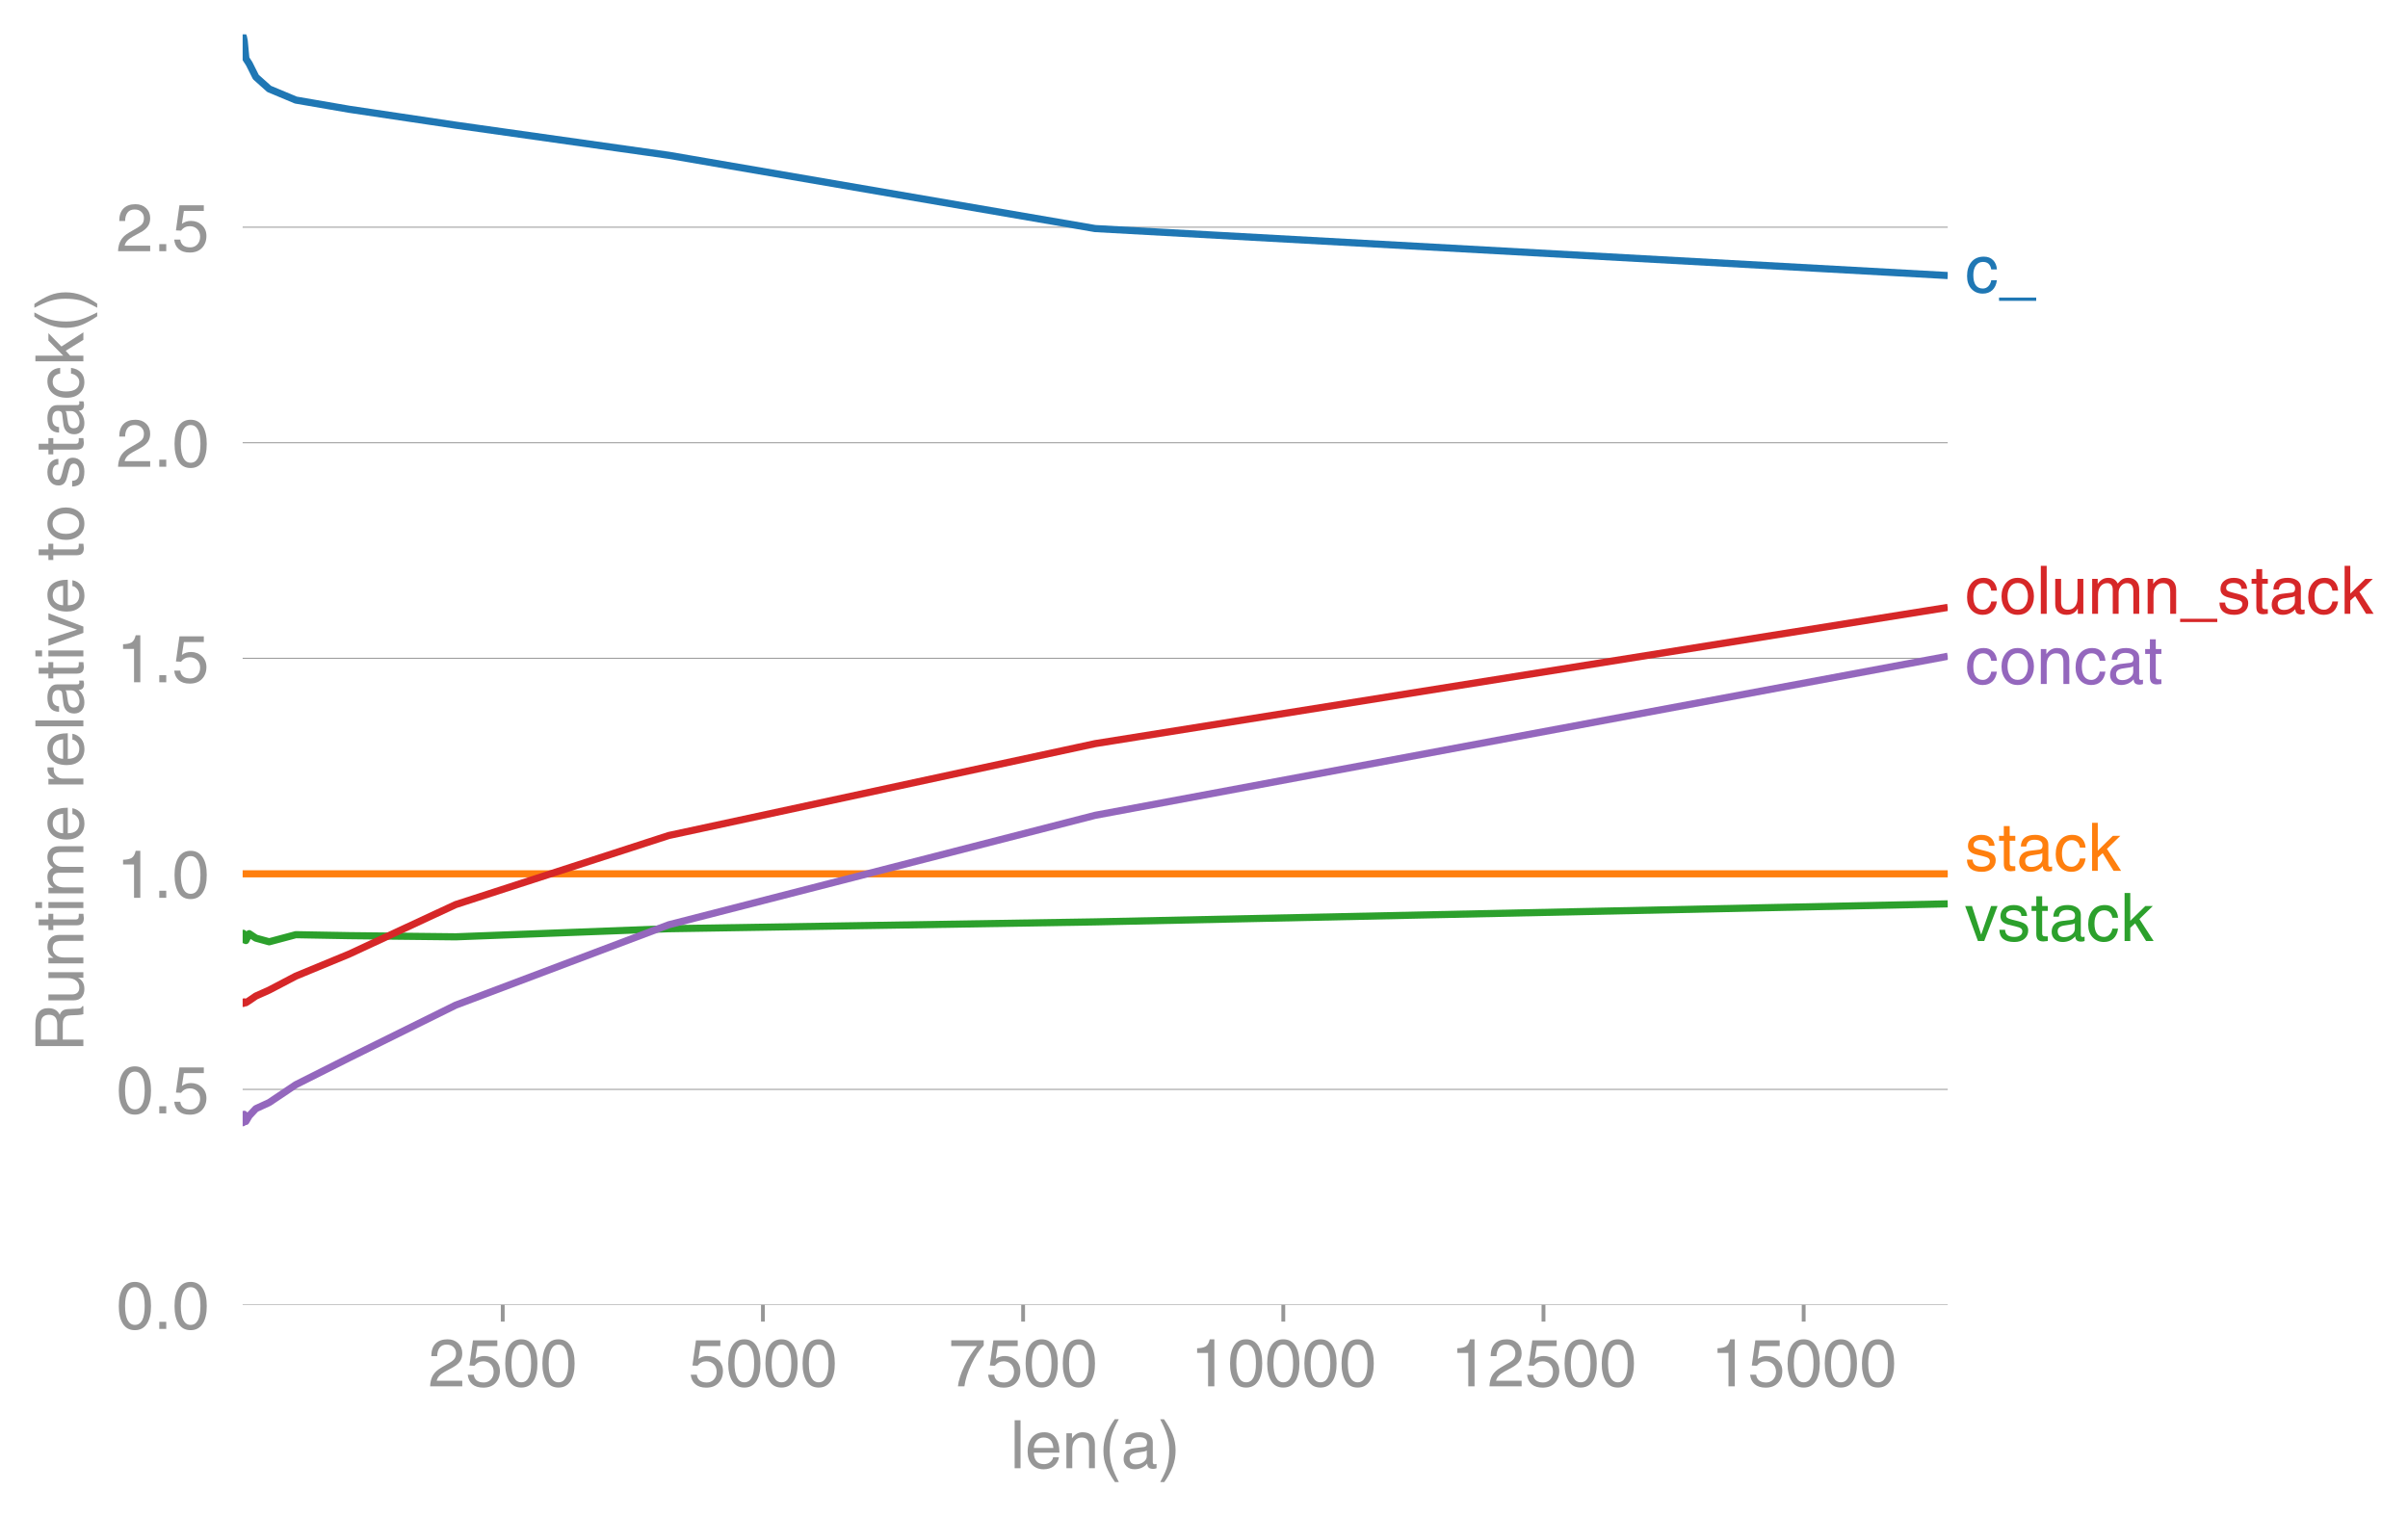
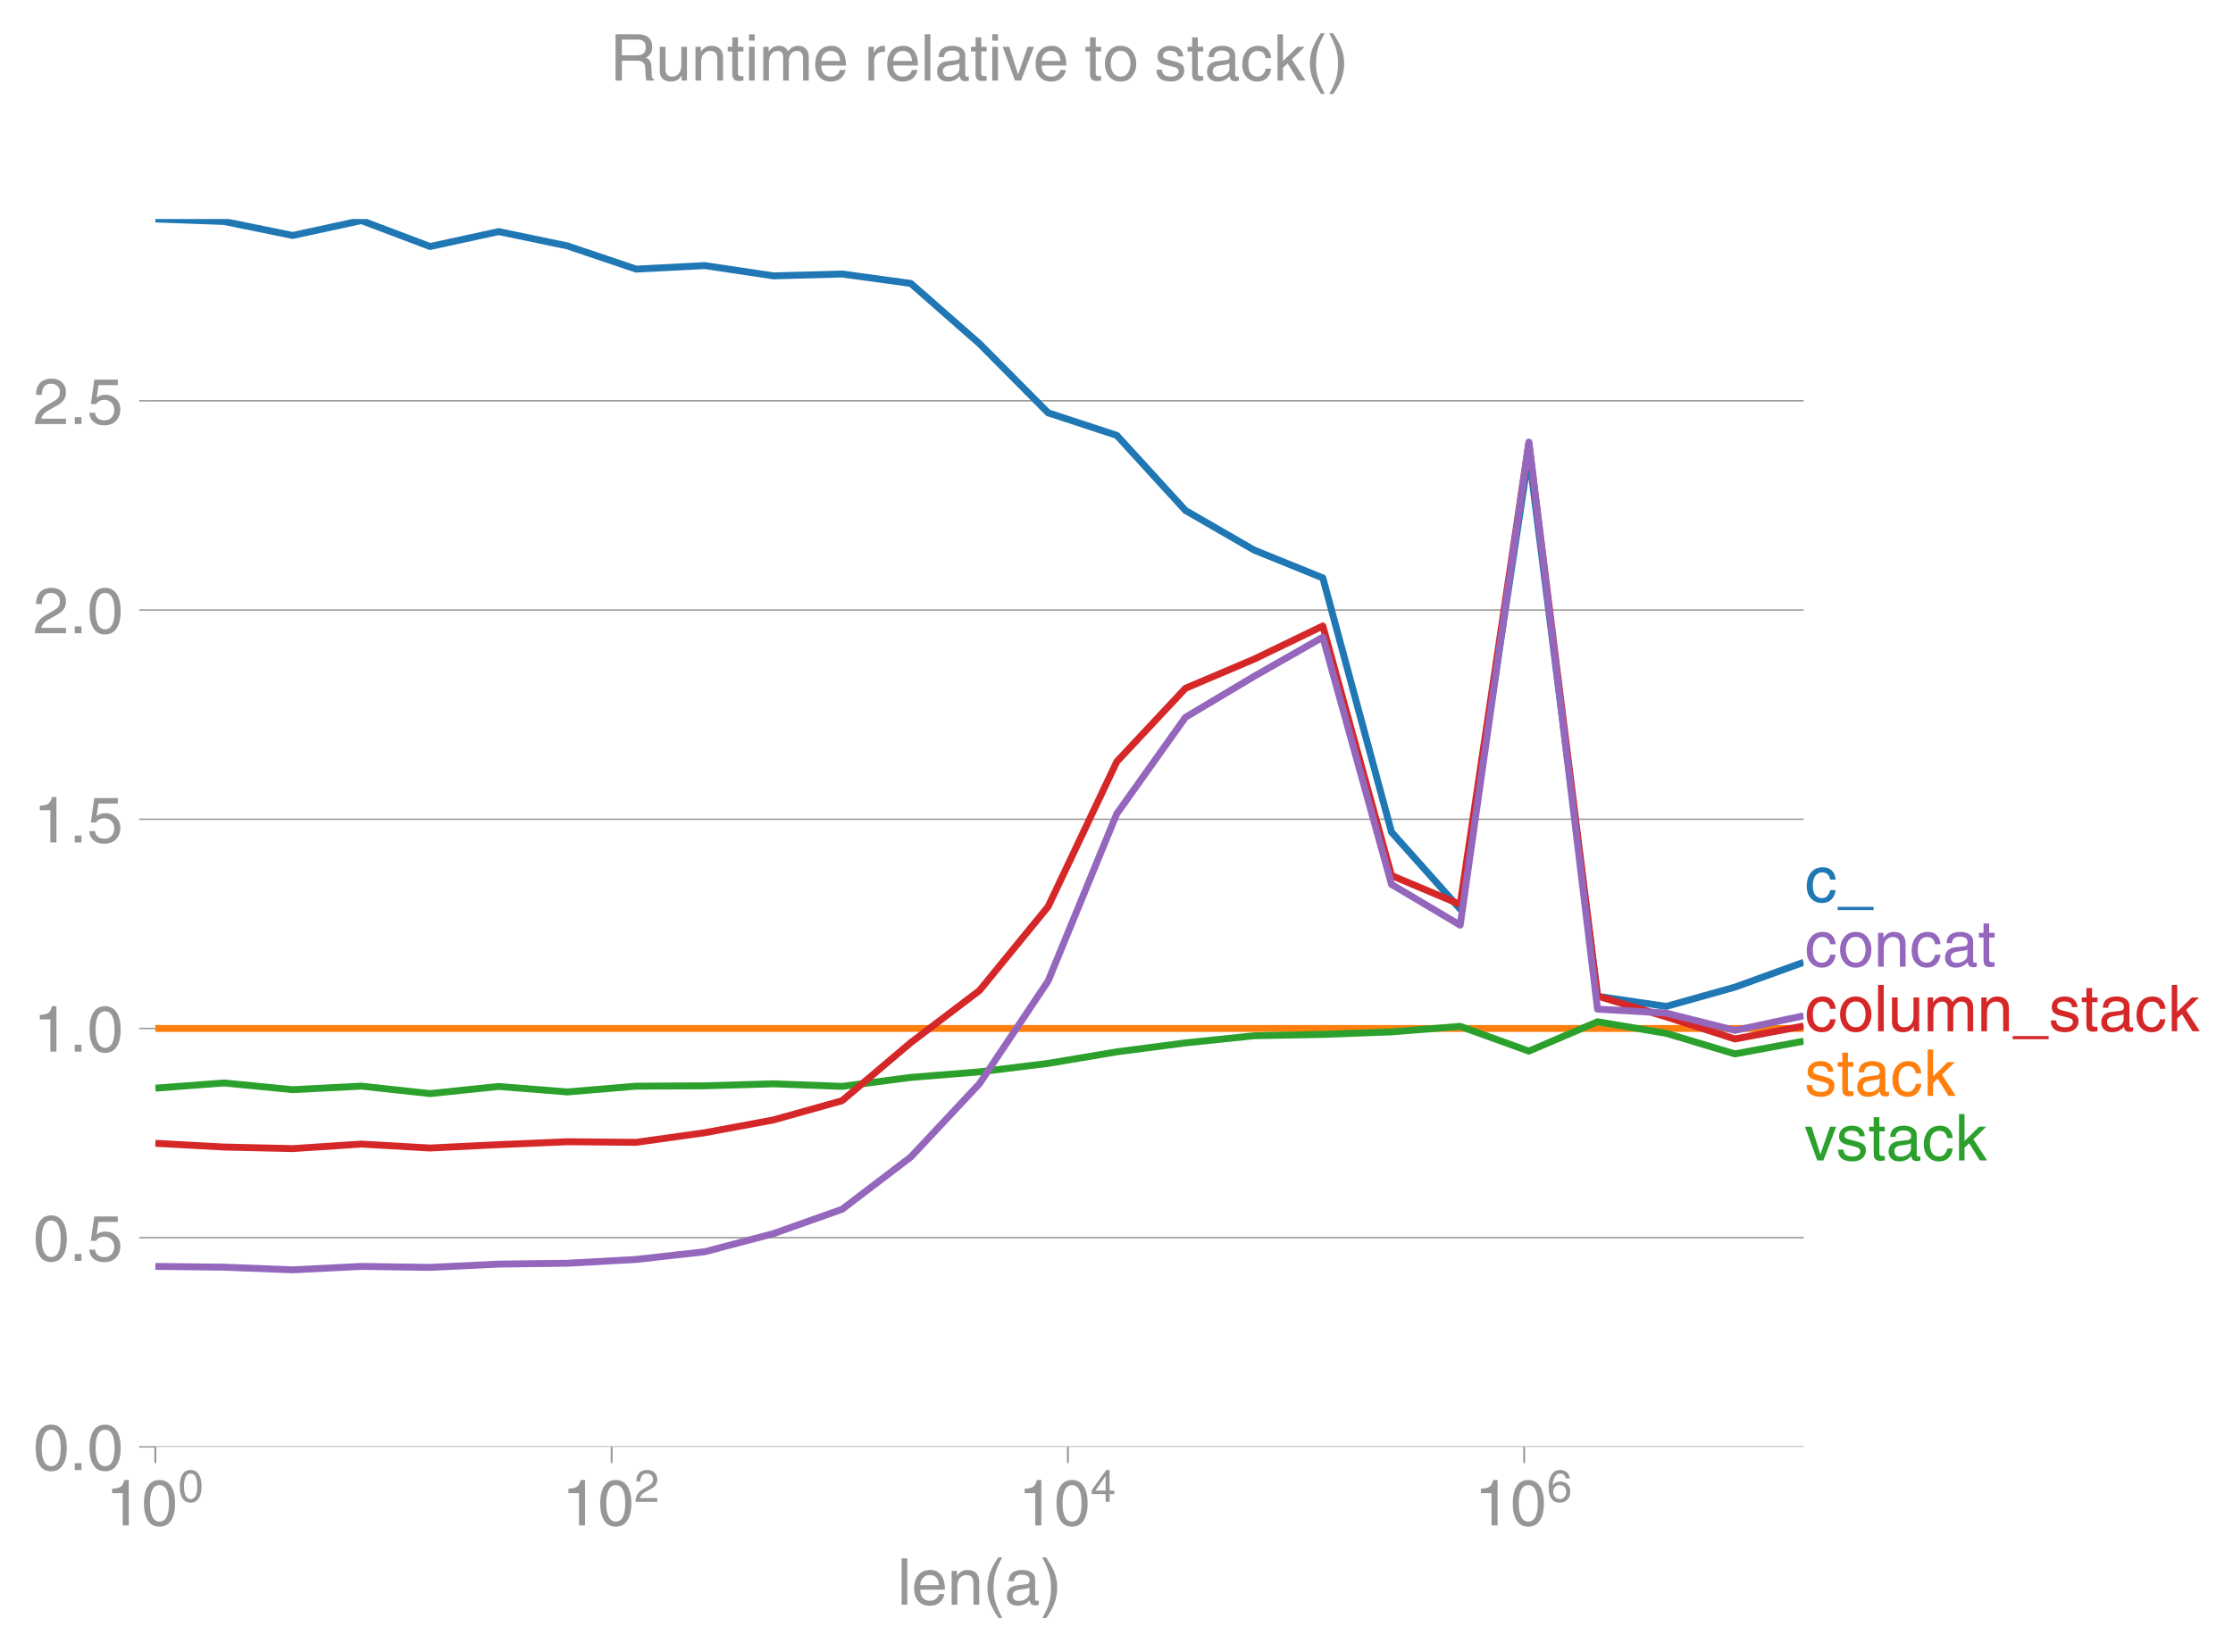
- <svg xmlns="http://www.w3.org/2000/svg" xmlns:xlink="http://www.w3.org/1999/xlink" height="423.493" viewBox="0 0 504.343 317.62" width="672.457">
+ <svg xmlns="http://www.w3.org/2000/svg" xmlns:xlink="http://www.w3.org/1999/xlink" height="477.175" viewBox="0 0 483.825 357.881" width="645.101">
  <defs>
    <style>*{stroke-linecap:butt;stroke-linejoin:round}</style>
  </defs>
  <g id="figure_1">
-     <path d="M0 317.62h504.343V0H0z" fill="none" id="patch_1" />
+     <path d="M0 357.881h483.825V0H0z" fill="none" id="patch_1" />
    <g id="axes_1">
-       <path d="M50.82 273.312h357.12V7.2H50.82z" fill="none" id="patch_2" />
+       <path d="M33.66 313.574h357.12V47.462H33.66z" fill="none" id="patch_2" />
      <g id="matplotlib.axis_1">
        <g id="xtick_1">
          <g id="line2d_1">
            <defs>
-               <path d="M0 0v3.5" id="m36992fc990" stroke="#969696" stroke-width=".8" />
-             </defs>
-             <use x="105.294" xlink:href="#m36992fc990" y="273.312" fill="#969696" stroke="#969696" stroke-width=".8" />
-           </g>
-           <g id="text_1">
+               <path d="M0 0v3.5" id="m21ad24cc50" stroke="#969696" stroke-width=".4" />
+             </defs>
+             <use x="33.66" xlink:href="#m21ad24cc50" y="313.574" fill="#969696" stroke="#969696" stroke-width=".4" />
+           </g>
+           <g transform="matrix(.14 0 0 -.14 22.88 330.623)" fill="#969696" id="text_1">
+             <defs>
+               <path d="M35.89 0h-9.374v49.906H10.109v6.985q8.594.28 12.782 2.75Q27.094 62.109 29 70.313h6.89z" id="HelveticaWorld-Regular-49" />
+               <path d="M42.484 34.188q0 14.109-3.734 21.156-3.734 7.062-10.969 7.062-7.078 0-10.89-7.062-3.797-7.047-3.797-21.157 0-13.671 3.75-20.937Q20.609 6 27.78 6q7.235 0 10.969 7 3.734 7.016 3.734 21.188zm9.422 0q0-17.297-6.25-26.704-6.25-9.39-17.875-9.39-12.062 0-18.062 9.734-6 9.75-6 26.36 0 17.03 6.14 26.578 6.157 9.547 17.922 9.547 11.625 0 17.875-9.5t6.25-26.626z" id="HelveticaWorld-Regular-48" />
+             </defs>
+             <use transform="translate(0 .173)" xlink:href="#HelveticaWorld-Regular-49" />
+             <use transform="translate(55.615 .173)" xlink:href="#HelveticaWorld-Regular-48" />
+             <use transform="matrix(.7 0 0 .7 112.146 36.781)" xlink:href="#HelveticaWorld-Regular-48" />
+           </g>
+         </g>
+         <g id="xtick_2">
+           <use x="132.521" xlink:href="#m21ad24cc50" y="313.574" fill="#969696" stroke="#969696" stroke-width=".4" id="line2d_2" />
+           <g transform="matrix(.14 0 0 -.14 121.74 330.623)" fill="#969696" id="text_2">
            <defs>
              <path d="M4.39 45.125q0 12.39 6.391 18.781 6.406 6.407 17.938 6.407 9.656 0 15.812-5.86 6.157-5.86 6.157-15.14 0-7.22-3.547-12.188-3.532-4.953-10.422-8.703l-12.11-6.64Q13.922 15.921 12.5 8.296h38.188V0H2.593q.39 9.906 4.297 16.5 3.906 6.594 12.203 11.375l12.593 7.328q5.032 2.89 7.329 5.984 2.297 3.094 2.297 8.516 0 5.375-3.766 9.031-3.75 3.672-10.156 3.672-7.078 0-10.594-4.672-3.516-4.656-3.61-12.609z" id="HelveticaWorld-Regular-50" />
-               <path d="M14.703 40.922q5.813 4.39 13.625 4.39 9.469 0 16.281-6.296 6.813-6.297 6.813-16.22 0-10.78-6.578-17.796-6.563-7-18.422-7-10.313 0-16.266 5.047Q4.203 8.109 3.22 17.39h9.094q.671-5.672 4.437-8.672 3.766-3 10.453-3 6.485 0 10.64 4.484Q42 14.703 42 21.688q0 7.125-4.36 11.421-4.343 4.297-11.218 4.297-7.813 0-13.047-6.687l-7.563.39 5.266 37.594h36.438v-8.5H17.672z" id="HelveticaWorld-Regular-53" />
-               <path d="M42.484 34.188q0 14.109-3.734 21.156-3.734 7.062-10.969 7.062-7.078 0-10.89-7.062-3.797-7.047-3.797-21.157 0-13.671 3.75-20.937Q20.609 6 27.78 6q7.235 0 10.969 7 3.734 7.016 3.734 21.188zm9.422 0q0-17.297-6.25-26.704-6.25-9.39-17.875-9.39-12.062 0-18.062 9.734-6 9.75-6 26.36 0 17.03 6.14 26.578 6.157 9.547 17.922 9.547 11.625 0 17.875-9.5t6.25-26.626z" id="HelveticaWorld-Regular-48" />
-             </defs>
-             <g transform="matrix(.14 0 0 -.14 89.723 290.361)" fill="#969696">
-               <use xlink:href="#HelveticaWorld-Regular-50" />
-               <use x="55.615" xlink:href="#HelveticaWorld-Regular-53" />
-               <use x="111.23" xlink:href="#HelveticaWorld-Regular-48" />
-               <use x="166.846" xlink:href="#HelveticaWorld-Regular-48" />
-             </g>
-           </g>
-         </g>
-         <g id="xtick_2">
-           <use x="159.789" xlink:href="#m36992fc990" y="273.312" fill="#969696" stroke="#969696" stroke-width=".8" id="line2d_2" />
-           <g transform="matrix(.14 0 0 -.14 144.219 290.361)" fill="#969696" id="text_2">
-             <use xlink:href="#HelveticaWorld-Regular-53" />
-             <use x="55.615" xlink:href="#HelveticaWorld-Regular-48" />
-             <use x="111.23" xlink:href="#HelveticaWorld-Regular-48" />
-             <use x="166.846" xlink:href="#HelveticaWorld-Regular-48" />
+             </defs>
+             <use transform="translate(0 .173)" xlink:href="#HelveticaWorld-Regular-49" />
+             <use transform="translate(55.615 .173)" xlink:href="#HelveticaWorld-Regular-48" />
+             <use transform="matrix(.7 0 0 .7 112.146 36.781)" xlink:href="#HelveticaWorld-Regular-50" />
          </g>
        </g>
        <g id="xtick_3">
-           <use x="214.285" xlink:href="#m36992fc990" y="273.312" fill="#969696" stroke="#969696" stroke-width=".8" id="line2d_3" />
-           <g id="text_3">
-             <defs>
-               <path d="M3.719 68.797h48.578v-7.719Q42.28 50.875 33.984 33.484 25.687 16.11 23.391 0h-9.672q1.469 13.281 9.719 30.531 8.25 17.266 18.953 29.672H3.719z" id="HelveticaWorld-Regular-55" />
-             </defs>
-             <g transform="matrix(.14 0 0 -.14 198.714 290.361)" fill="#969696">
-               <use xlink:href="#HelveticaWorld-Regular-55" />
-               <use x="55.615" xlink:href="#HelveticaWorld-Regular-53" />
-               <use x="111.23" xlink:href="#HelveticaWorld-Regular-48" />
-               <use x="166.846" xlink:href="#HelveticaWorld-Regular-48" />
-             </g>
+           <use x="231.381" xlink:href="#m21ad24cc50" y="313.574" fill="#969696" stroke="#969696" stroke-width=".4" id="line2d_3" />
+           <g transform="matrix(.14 0 0 -.14 220.601 330.623)" fill="#969696" id="text_3">
+             <defs>
+               <path d="M10.594 24.703h22.61v31.89h-.188zM42 17.093V0h-8.797v17.094H2.484v8.593L34.72 70.314H42v-45.61h10.297v-7.61z" id="HelveticaWorld-Regular-52" />
+             </defs>
+             <use transform="translate(0 .173)" xlink:href="#HelveticaWorld-Regular-49" />
+             <use transform="translate(55.615 .173)" xlink:href="#HelveticaWorld-Regular-48" />
+             <use transform="matrix(.7 0 0 .7 112.146 36.781)" xlink:href="#HelveticaWorld-Regular-52" />
          </g>
        </g>
        <g id="xtick_4">
-           <use x="268.78" xlink:href="#m36992fc990" y="273.312" fill="#969696" stroke="#969696" stroke-width=".8" id="line2d_4" />
-           <g id="text_4">
-             <defs>
-               <path d="M35.89 0h-9.374v49.906H10.109v6.985q8.594.28 12.782 2.75Q27.094 62.109 29 70.313h6.89z" id="HelveticaWorld-Regular-49" />
-             </defs>
-             <g transform="matrix(.14 0 0 -.14 249.317 290.361)" fill="#969696">
-               <use xlink:href="#HelveticaWorld-Regular-49" />
-               <use x="55.615" xlink:href="#HelveticaWorld-Regular-48" />
-               <use x="111.23" xlink:href="#HelveticaWorld-Regular-48" />
-               <use x="166.846" xlink:href="#HelveticaWorld-Regular-48" />
-               <use x="222.461" xlink:href="#HelveticaWorld-Regular-48" />
-             </g>
-           </g>
-         </g>
-         <g id="xtick_5">
-           <use x="323.276" xlink:href="#m36992fc990" y="273.312" fill="#969696" stroke="#969696" stroke-width=".8" id="line2d_5" />
-           <g transform="matrix(.14 0 0 -.14 303.812 290.361)" fill="#969696" id="text_5">
-             <use xlink:href="#HelveticaWorld-Regular-49" />
-             <use x="55.615" xlink:href="#HelveticaWorld-Regular-50" />
-             <use x="111.23" xlink:href="#HelveticaWorld-Regular-53" />
-             <use x="166.846" xlink:href="#HelveticaWorld-Regular-48" />
-             <use x="222.461" xlink:href="#HelveticaWorld-Regular-48" />
-           </g>
-         </g>
-         <g id="xtick_6">
-           <use x="377.771" xlink:href="#m36992fc990" y="273.312" fill="#969696" stroke="#969696" stroke-width=".8" id="line2d_6" />
-           <g transform="matrix(.14 0 0 -.14 358.308 290.361)" fill="#969696" id="text_6">
-             <use xlink:href="#HelveticaWorld-Regular-49" />
-             <use x="55.615" xlink:href="#HelveticaWorld-Regular-53" />
-             <use x="111.23" xlink:href="#HelveticaWorld-Regular-48" />
-             <use x="166.846" xlink:href="#HelveticaWorld-Regular-48" />
-             <use x="222.461" xlink:href="#HelveticaWorld-Regular-48" />
-           </g>
-         </g>
-         <g id="text_7">
+           <use x="330.242" xlink:href="#m21ad24cc50" y="313.574" fill="#969696" stroke="#969696" stroke-width=".4" id="line2d_4" />
+           <g transform="matrix(.14 0 0 -.14 319.462 330.623)" fill="#969696" id="text_4">
+             <defs>
+               <path d="M14.11 21.578q0-6.875 4.093-11.234Q22.313 6 28.906 6q6.297 0 10.032 4.438 3.734 4.453 3.734 11.687 0 6.297-3.688 10.547-3.687 4.25-10.468 4.25-6.594 0-10.5-4.156-3.907-4.157-3.907-11.188zM41.702 51.61q-.984 5.375-3.984 8.078-3 2.72-8.125 2.72-8.11 0-12.36-7.923-4.25-7.906-4.343-18.109l.203-.188q5.61 8.641 16.687 8.641 8.844 0 15.438-5.86 6.593-5.859 6.593-16.452 0-10.5-6.25-17.47-6.25-6.952-16.843-6.952-12.219 0-18.563 8.687-6.344 8.703-6.344 25.938 0 16.593 6.485 27.093 6.5 10.5 19.484 10.5 8.407 0 14.219-5.015 5.813-5 6.297-13.688z" id="HelveticaWorld-Regular-54" />
+             </defs>
+             <use transform="translate(0 .173)" xlink:href="#HelveticaWorld-Regular-49" />
+             <use transform="translate(55.615 .173)" xlink:href="#HelveticaWorld-Regular-48" />
+             <use transform="matrix(.7 0 0 .7 112.146 36.781)" xlink:href="#HelveticaWorld-Regular-54" />
+           </g>
+         </g>
+         <g transform="matrix(.14 0 0 -.14 194.43 347.783)" fill="#969696" id="text_5">
          <defs>
            <path d="M15.375 0H6.594v71.781h8.781z" id="HelveticaWorld-Regular-108" />
            <path d="M42.484 30.328q-.687 8.485-4.5 12.031-3.797 3.547-10.109 3.547-6.39 0-10.328-4.5-3.922-4.484-4.172-11.078zm8.391-13.922q-1.453-8.11-7.953-13.422-5.719-4.5-15.047-4.593-10.984.093-17.438 7.203Q4 12.704 4 24.704q0 13.78 6.64 21.437 6.641 7.672 18.47 7.672 10.593 0 16.546-7.922 5.953-7.907 5.953-22.594H13.375q0-8.203 3.813-12.703Q21 6.109 28.608 6.109q5.375 0 9.235 3.235 3.86 3.25 4.25 7.062z" id="HelveticaWorld-Regular-101" />
            <path d="M49.219 0h-8.844v32.172q0 7.422-2.594 10.578-2.578 3.156-8.578 3.156-5.906 0-9.875-4.5-3.953-4.484-3.953-12.89V0H6.594v52.297h8.297v-7.375h.203q6.203 8.89 15.812 8.89 8.89 0 13.594-4.718 4.719-4.703 4.719-13.5z" id="HelveticaWorld-Regular-110" />
            <path d="M29.781 73.297q-8.875-15.875-11.218-25.844-2.344-9.953-2.344-21.969 0-11.859 3.187-22.125Q22.61-6.89 29.891-20.703h-5.86Q15.72-8.593 11.25 2.187 6.781 12.985 6.781 26.125q0 12.36 4.047 23.563 4.063 11.203 12.86 23.609z" id="HelveticaWorld-Regular-40" />
            <path d="M38.375 26.703q-.969-1.015-3.828-1.656-2.86-.625-10.672-1.656-5.766-.688-8.469-2.844-2.703-2.14-2.703-5.656 0-4.297 2.281-6.688 2.297-2.39 7.329-2.39 6.296 0 11.171 3.578 4.891 3.593 4.891 8.718zM6.203 36.375q.297 8.844 5.734 13.14 5.454 4.297 15.844 4.297 8.297 0 13.907-3.765 5.624-3.75 5.624-10.844V9.078Q47.313 6 50.094 6q1.125 0 2.89.39V0Q50.594-.984 48-.984q-4.5 0-6.703 1.921-2.188 1.938-2.281 6.047-7.516-8.5-18.891-8.5-7.422 0-11.922 4.204Q3.72 6.89 3.72 13.624q0 6.89 3.906 11.125Q11.531 29 19 29.89l15.516 1.891q4.203.64 4.203 6.203 0 4.11-3.047 6.297-3.047 2.203-9.25 2.203-5.516 0-8.485-2.437-2.953-2.438-3.53-7.672z" id="HelveticaWorld-Regular-97" />
            <path d="M3.516-20.703q8.796 15.922 11.14 25.86Q17 15.093 17 27.093q0 11.922-3.156 22.172T3.422 73.296h5.765q8.391-12.109 12.86-22.905 4.469-10.797 4.469-23.875 0-12.407-4.063-23.61-4.047-11.203-12.828-23.61z" id="HelveticaWorld-Regular-41" />
          </defs>
-           <g transform="matrix(.14 0 0 -.14 211.59 307.521)" fill="#969696">
-             <use xlink:href="#HelveticaWorld-Regular-108" />
-             <use x="22.021" xlink:href="#HelveticaWorld-Regular-101" />
-             <use x="77.441" xlink:href="#HelveticaWorld-Regular-110" />
-             <use x="132.617" xlink:href="#HelveticaWorld-Regular-40" />
-             <use x="165.918" xlink:href="#HelveticaWorld-Regular-97" />
-             <use x="220.85" xlink:href="#HelveticaWorld-Regular-41" />
-           </g>
+           <use xlink:href="#HelveticaWorld-Regular-108" />
+           <use x="22.021" xlink:href="#HelveticaWorld-Regular-101" />
+           <use x="77.441" xlink:href="#HelveticaWorld-Regular-110" />
+           <use x="132.617" xlink:href="#HelveticaWorld-Regular-40" />
+           <use x="165.918" xlink:href="#HelveticaWorld-Regular-97" />
+           <use x="220.85" xlink:href="#HelveticaWorld-Regular-41" />
        </g>
      </g>
      <g id="matplotlib.axis_2">
        <g id="ytick_1">
-           <path clip-path="url(#p19339d5f4a)" d="M50.82 273.312h357.12" fill="none" stroke="#969696" stroke-linecap="square" stroke-width=".2" id="line2d_7" />
-           <g id="text_8">
+           <path clip-path="url(#p1ffed36bbb)" d="M33.66 313.574h357.12" fill="none" stroke="#969696" stroke-linecap="square" stroke-width=".3" id="line2d_5" />
+           <g id="line2d_6">
+             <defs>
+               <path d="M0 0h-3.5" id="m4d144aa627" stroke="#969696" stroke-width=".3" />
+             </defs>
+             <use x="33.66" xlink:href="#m4d144aa627" y="313.574" fill="#969696" stroke="#969696" stroke-width=".3" />
+           </g>
+           <g transform="matrix(.14 0 0 -.14 7.2 318.598)" fill="#969696" id="text_6">
            <defs>
              <path d="M19.094 0H8.687v10.594h10.407z" id="HelveticaWorld-Regular-46" />
            </defs>
-             <g transform="matrix(.14 0 0 -.14 24.36 278.337)" fill="#969696">
-               <use xlink:href="#HelveticaWorld-Regular-48" />
-               <use x="55.615" xlink:href="#HelveticaWorld-Regular-46" />
-               <use x="83.398" xlink:href="#HelveticaWorld-Regular-48" />
-             </g>
+             <use xlink:href="#HelveticaWorld-Regular-48" />
+             <use x="55.615" xlink:href="#HelveticaWorld-Regular-46" />
+             <use x="83.398" xlink:href="#HelveticaWorld-Regular-48" />
          </g>
        </g>
        <g id="ytick_2">
-           <path clip-path="url(#p19339d5f4a)" d="M50.82 228.167h357.12" fill="none" stroke="#969696" stroke-linecap="square" stroke-width=".2" id="line2d_8" />
-           <g transform="matrix(.14 0 0 -.14 24.36 233.192)" fill="#969696" id="text_9">
+           <path clip-path="url(#p1ffed36bbb)" d="M33.66 268.233h357.12" fill="none" stroke="#969696" stroke-linecap="square" stroke-width=".3" id="line2d_7" />
+           <use x="33.66" xlink:href="#m4d144aa627" y="268.233" fill="#969696" stroke="#969696" stroke-width=".3" id="line2d_8" />
+           <g transform="matrix(.14 0 0 -.14 7.2 273.258)" fill="#969696" id="text_7">
+             <defs>
+               <path d="M14.703 40.922q5.813 4.39 13.625 4.39 9.469 0 16.281-6.296 6.813-6.297 6.813-16.22 0-10.78-6.578-17.796-6.563-7-18.422-7-10.313 0-16.266 5.047Q4.203 8.109 3.22 17.39h9.094q.671-5.672 4.437-8.672 3.766-3 10.453-3 6.485 0 10.64 4.484Q42 14.703 42 21.688q0 7.125-4.36 11.421-4.343 4.297-11.218 4.297-7.813 0-13.047-6.687l-7.563.39 5.266 37.594h36.438v-8.5H17.672z" id="HelveticaWorld-Regular-53" />
+             </defs>
            <use xlink:href="#HelveticaWorld-Regular-48" />
            <use x="55.615" xlink:href="#HelveticaWorld-Regular-46" />
            <use x="83.398" xlink:href="#HelveticaWorld-Regular-53" />
          </g>
        </g>
        <g id="ytick_3">
-           <path clip-path="url(#p19339d5f4a)" d="M50.82 183.022h357.12" fill="none" stroke="#969696" stroke-linecap="square" stroke-width=".2" id="line2d_9" />
-           <g transform="matrix(.14 0 0 -.14 24.36 188.047)" fill="#969696" id="text_10">
+           <path clip-path="url(#p1ffed36bbb)" d="M33.66 222.892h357.12" fill="none" stroke="#969696" stroke-linecap="square" stroke-width=".3" id="line2d_9" />
+           <use x="33.66" xlink:href="#m4d144aa627" y="222.892" fill="#969696" stroke="#969696" stroke-width=".3" id="line2d_10" />
+           <g transform="matrix(.14 0 0 -.14 7.2 227.917)" fill="#969696" id="text_8">
            <use xlink:href="#HelveticaWorld-Regular-49" />
            <use x="55.615" xlink:href="#HelveticaWorld-Regular-46" />
            <use x="83.398" xlink:href="#HelveticaWorld-Regular-48" />
          </g>
        </g>
        <g id="ytick_4">
-           <path clip-path="url(#p19339d5f4a)" d="M50.82 137.878h357.12" fill="none" stroke="#969696" stroke-linecap="square" stroke-width=".2" id="line2d_10" />
-           <g transform="matrix(.14 0 0 -.14 24.36 142.902)" fill="#969696" id="text_11">
+           <path clip-path="url(#p1ffed36bbb)" d="M33.66 177.552h357.12" fill="none" stroke="#969696" stroke-linecap="square" stroke-width=".3" id="line2d_11" />
+           <use x="33.66" xlink:href="#m4d144aa627" y="177.552" fill="#969696" stroke="#969696" stroke-width=".3" id="line2d_12" />
+           <g transform="matrix(.14 0 0 -.14 7.2 182.577)" fill="#969696" id="text_9">
            <use xlink:href="#HelveticaWorld-Regular-49" />
            <use x="55.615" xlink:href="#HelveticaWorld-Regular-46" />
            <use x="83.398" xlink:href="#HelveticaWorld-Regular-53" />
          </g>
        </g>
        <g id="ytick_5">
-           <path clip-path="url(#p19339d5f4a)" d="M50.82 92.733h357.12" fill="none" stroke="#969696" stroke-linecap="square" stroke-width=".2" id="line2d_11" />
-           <g transform="matrix(.14 0 0 -.14 24.36 97.758)" fill="#969696" id="text_12">
+           <path clip-path="url(#p1ffed36bbb)" d="M33.66 132.211h357.12" fill="none" stroke="#969696" stroke-linecap="square" stroke-width=".3" id="line2d_13" />
+           <use x="33.66" xlink:href="#m4d144aa627" y="132.211" fill="#969696" stroke="#969696" stroke-width=".3" id="line2d_14" />
+           <g transform="matrix(.14 0 0 -.14 7.2 137.236)" fill="#969696" id="text_10">
            <use xlink:href="#HelveticaWorld-Regular-50" />
            <use x="55.615" xlink:href="#HelveticaWorld-Regular-46" />
            <use x="83.398" xlink:href="#HelveticaWorld-Regular-48" />
          </g>
        </g>
        <g id="ytick_6">
-           <path clip-path="url(#p19339d5f4a)" d="M50.82 47.588h357.12" fill="none" stroke="#969696" stroke-linecap="square" stroke-width=".2" id="line2d_12" />
-           <g transform="matrix(.14 0 0 -.14 24.36 52.613)" fill="#969696" id="text_13">
+           <path clip-path="url(#p1ffed36bbb)" d="M33.66 86.87h357.12" fill="none" stroke="#969696" stroke-linecap="square" stroke-width=".3" id="line2d_15" />
+           <use x="33.66" xlink:href="#m4d144aa627" y="86.871" fill="#969696" stroke="#969696" stroke-width=".3" id="line2d_16" />
+           <g transform="matrix(.14 0 0 -.14 7.2 91.896)" fill="#969696" id="text_11">
            <use xlink:href="#HelveticaWorld-Regular-50" />
            <use x="55.615" xlink:href="#HelveticaWorld-Regular-46" />
            <use x="83.398" xlink:href="#HelveticaWorld-Regular-53" />
          </g>
        </g>
-         <g id="text_14">
-           <defs>
-             <path d="M17.828 39.11h22.453q7.813 0 11.203 3.203 3.407 3.203 3.407 9.203 0 5.468-2.938 8.718-2.922 3.25-10.062 3.25H17.828zm0-39.11H8.11v71.781h33.203q11.563 0 17.516-4.937 5.969-4.922 5.969-14.36 0-6.187-2.39-10.343-2.391-4.157-7.516-6.844 4.39-1.61 6.343-4.516 1.953-2.906 2.25-9l.625-13.375q.094-3.328 1.047-4.672.953-1.343 2.672-2.125V0H55.812q-.921 2.688-1.312 8.156-.39 5.469-.39 9.86 0 2.203-.391 4.5-.39 2.297-1.719 4.14-1.313 1.86-3.86 3-2.53 1.157-6.828 1.157H17.828z" id="HelveticaWorld-Regular-82" />
-             <path d="M6.11 52.297h8.78V17.578q0-5.765 2.61-8.625Q20.125 6.11 25 6.11q6.781 0 10.594 4.797 3.812 4.813 3.812 12.578v28.813h8.782V0H39.89v7.625l-.188.188q-4.984-9.329-16.61-9.329-7.515 0-12.25 4.094Q6.11 6.688 6.11 14.703z" id="HelveticaWorld-Regular-117" />
-             <path d="M17.188 45.016V10.984q0-2 1.093-3.046 1.11-1.047 3.938-1.047h3.375V0Q20.797-.688 19-.688q-5.516 0-8.063 2.641-2.53 2.64-2.53 8.547v34.516H1.311v7.28h7.094v14.595h8.781V52.297h8.407v-7.281z" id="HelveticaWorld-Regular-116" />
-             <path d="M6.594 61.813v9.968h8.781v-9.969zM15.375 0H6.594v52.297h8.781z" id="HelveticaWorld-Regular-105" />
-             <path d="M6.594 52.297h8.297v-7.375h.203q5.906 8.89 15.812 8.89 9.813 0 13.922-8.5 3.75 4.594 7.266 6.547 3.515 1.953 8.703 1.953 6.781 0 11.484-4.453Q77 44.922 77 36.187V0h-8.781v33.797q0 6.094-2.297 9.094-2.297 3.015-7.422 3.015-5.172 0-8.75-4.203-3.563-4.203-3.563-9.812V0h-8.78v36.188q0 4.53-2.11 7.124-2.094 2.594-6.094 2.594-6.297 0-10.062-4.687-3.766-4.688-3.766-12.703V0H6.594z" id="HelveticaWorld-Regular-109" />
-             <path d="M15.375 0H6.594v52.297h8.297v-8.688h.203q5.703 10.203 14.687 10.203 1.422 0 2.297-.296V44.39h-3.266q-5.906 0-9.671-4.016-3.766-4-3.766-9.953z" id="HelveticaWorld-Regular-114" />
-             <path d="M39.406 52.297h9.625L29.11 0h-9.437L.594 52.297h10.203L24.422 9.719h.187z" id="HelveticaWorld-Regular-118" />
-             <path d="M12.703 26.219q0-8.735 3.953-14.375 3.953-5.64 11.219-5.64 7.531 0 11.438 5.905 3.906 5.907 3.906 14.11 0 8.297-3.907 14.078-3.906 5.797-11.437 5.797-6.969 0-11.078-5.453-4.094-5.438-4.094-14.422zm-8.984 0q0 11.672 6.484 19.625 6.5 7.968 17.672 7.968 11.438 0 17.875-8.062 6.453-8.047 6.453-19.531 0-11.516-6.406-19.625-6.39-8.11-17.922-8.11-11.078 0-17.625 7.86-6.531 7.86-6.531 19.875z" id="HelveticaWorld-Regular-111" />
-             <path d="M36.078 37.406q-.187 4.688-3.344 6.735-3.14 2.047-9.047 2.047-4.296 0-7.359-1.907-3.047-1.89-3.047-5.468 0-2.829 1.797-4.172 1.813-1.344 7.828-2.86l8.688-2.187q7.906-2 11.297-5.11 3.406-3.093 3.406-8.656 0-7.719-5.64-12.531-5.641-4.813-15.063-4.813-11 0-16.64 4.563-5.626 4.578-5.735 13.75h8.5q.203-5.422 3.594-8.063 3.39-2.625 10.171-2.625 5.516 0 8.766 2.188 3.25 2.203 3.25 6.11 0 2.78-2.11 4.437-2.093 1.672-8.296 3.078l-10.203 2.5q-6.203 1.562-9.157 4.656-2.953 3.094-2.953 8.031 0 7.72 5.516 12.203 5.531 4.5 14.406 4.5 9.485 0 14.531-4.624 5.047-4.61 5.344-11.782z" id="HelveticaWorld-Regular-115" />
-             <path d="M39.594 34.719q-1.89 11.187-12.39 11.187-6.5 0-10.454-5.203-3.953-5.203-3.953-14.484 0-10.11 3.656-15.11 3.672-5 10.64-5 4.688 0 8.11 3.438 3.422 3.437 4.39 8.953h8.5q-1.312-9.703-6.859-14.86-5.547-5.156-14.328-5.156-10.297 0-16.89 7.047-6.594 7.063-6.594 19.172 0 13.281 6.594 21.188 6.593 7.922 18.5 7.922 8.687 0 13.843-5.204 5.157-5.203 5.735-13.89z" id="HelveticaWorld-Regular-99" />
-             <path d="M50 0H38.719L22.406 26.422l-7.312-6.594V0h-8.5v71.781h8.5v-41.61l22.5 22.126H48.78L28.813 32.813z" id="HelveticaWorld-Regular-107" />
-           </defs>
-           <g transform="matrix(0 -.14 -.14 0 17.462 220.231)" fill="#969696">
-             <use xlink:href="#HelveticaWorld-Regular-82" />
-             <use x="70.387" xlink:href="#HelveticaWorld-Regular-117" />
-             <use x="125.172" xlink:href="#HelveticaWorld-Regular-110" />
-             <use x="180.348" xlink:href="#HelveticaWorld-Regular-116" />
-             <use x="208.033" xlink:href="#HelveticaWorld-Regular-105" />
-             <use x="230.055" xlink:href="#HelveticaWorld-Regular-109" />
-             <use x="313.063" xlink:href="#HelveticaWorld-Regular-101" />
-             <use x="368.482" xlink:href="#HelveticaWorld-Regular-32" />
-             <use x="392.896" xlink:href="#HelveticaWorld-Regular-114" />
-             <use x="424.465" xlink:href="#HelveticaWorld-Regular-101" />
-             <use x="479.885" xlink:href="#HelveticaWorld-Regular-108" />
-             <use x="501.906" xlink:href="#HelveticaWorld-Regular-97" />
-             <use x="556.838" xlink:href="#HelveticaWorld-Regular-116" />
-             <use x="584.523" xlink:href="#HelveticaWorld-Regular-105" />
-             <use x="606.545" xlink:href="#HelveticaWorld-Regular-118" />
-             <use x="654.154" xlink:href="#HelveticaWorld-Regular-101" />
-             <use x="709.574" xlink:href="#HelveticaWorld-Regular-32" />
-             <use x="733.988" xlink:href="#HelveticaWorld-Regular-116" />
-             <use x="761.674" xlink:href="#HelveticaWorld-Regular-111" />
-             <use x="817.582" xlink:href="#HelveticaWorld-Regular-32" />
-             <use x="841.996" xlink:href="#HelveticaWorld-Regular-115" />
-             <use x="891.996" xlink:href="#HelveticaWorld-Regular-116" />
-             <use x="919.682" xlink:href="#HelveticaWorld-Regular-97" />
-             <use x="974.613" xlink:href="#HelveticaWorld-Regular-99" />
-             <use x="1025.883" xlink:href="#HelveticaWorld-Regular-107" />
-             <use x="1075.883" xlink:href="#HelveticaWorld-Regular-40" />
-             <use x="1109.184" xlink:href="#HelveticaWorld-Regular-41" />
-           </g>
-         </g>
-       </g>
-       <path clip-path="url(#p19339d5f4a)" d="M50.82 7.2l.022.13.043 1.572.088-1.19.174.852.349 3.709.697 1.078 1.395 2.78 2.79 2.495 5.58 2.332 11.162 1.925 22.32 3.33 44.644 6.313 89.285 15.346 178.571 9.84" fill="none" stroke="#1f77b4" stroke-linecap="square" stroke-width="1.5" id="line2d_13" />
-       <path clip-path="url(#p19339d5f4a)" d="M50.82 183.022h357.12" fill="none" stroke="#ff7f0e" stroke-linecap="square" stroke-width="1.5" id="line2d_14" />
-       <path clip-path="url(#p19339d5f4a)" d="M50.82 195.432l.022.657.043.73.088-1.33.174.548.349.962.697-1.44 1.395.934 2.79.767 5.58-1.489 11.162.201 22.32.246 44.644-1.699 89.285-1.43 178.571-3.777" fill="none" stroke="#2ca02c" stroke-linecap="square" stroke-width="1.5" id="line2d_15" />
-       <path clip-path="url(#p19339d5f4a)" d="M50.82 209.596l.022.335.043-.006.088.235.174-.314.349.176.697-.443 1.395-.957 2.79-1.247 5.58-2.927 11.162-4.614 22.32-10.37 44.644-14.471 89.285-19.24 178.571-28.534" fill="none" stroke="#d62728" stroke-linecap="square" stroke-width="1.5" id="line2d_16" />
-       <path clip-path="url(#p19339d5f4a)" d="M50.82 235.133l.022-.328.043.345.088-.393.174-1.367.349 1.496.697-1.183 1.395-1.493 2.79-1.28 5.58-3.743 11.162-5.62 22.32-11.038 44.644-16.838 89.285-22.921 178.571-33.314" fill="none" stroke="#9467bd" stroke-linecap="square" stroke-width="1.5" id="line2d_17" />
-       <g id="text_15">
-         <defs>
+       </g>
+       <path clip-path="url(#p1ffed36bbb)" d="M33.66 47.462L48.54 48l14.88 3.031 14.88-3.23 14.88 5.624 14.88-3.234 14.88 3.102 14.88 5.026 14.88-.758 14.88 2.224 14.88-.4 14.88 2.04 14.88 13.053L227.1 89.47l14.88 4.888 14.88 16.277 14.88 8.587 14.88 6.032 14.88 55.086 14.88 16.687 14.88-98.686 14.88 117.58 14.88 2.195 14.88-4.175 14.88-5.386" fill="none" stroke="#1f77b4" stroke-linecap="square" stroke-width="1.5" id="line2d_17" />
+       <path clip-path="url(#p1ffed36bbb)" d="M33.66 222.892H390.78" fill="none" stroke="#ff7f0e" stroke-linecap="square" stroke-width="1.5" id="line2d_18" />
+       <path clip-path="url(#p1ffed36bbb)" d="M33.66 235.835l14.88-1.131 14.88 1.458 14.88-.77 14.88 1.616 14.88-1.543 14.88 1.187 14.88-1.249 14.88-.078 14.88-.435 14.88.554 14.88-1.94 14.88-1.206 14.88-1.833 14.88-2.503 14.88-1.942 14.88-1.547 14.88-.29 14.88-.55 14.88-1.195 14.88 5.368 14.88-6.364 14.88 2.503 14.88 4.462 14.88-2.749" fill="none" stroke="#2ca02c" stroke-linecap="square" stroke-width="1.5" id="line2d_19" />
+       <path clip-path="url(#p1ffed36bbb)" d="M33.66 247.78l14.88.811 14.88.34 14.88-.98 14.88.853 14.88-.727 14.88-.631 14.88.128 14.88-2.083 14.88-2.775 14.88-4.165 14.88-12.587 14.88-11.288 14.88-18.199 14.88-31.412 14.88-15.899 14.88-6.319 14.88-7.182 14.88 54.082 14.88 6.268 14.88-99.964 14.88 119.823 14.88 4.5 14.88 4.795 14.88-2.807" fill="none" stroke="#d62728" stroke-linecap="square" stroke-width="1.5" id="line2d_20" />
+       <path clip-path="url(#p1ffed36bbb)" d="M33.66 274.46l14.88.172 14.88.576 14.88-.745 14.88.213 14.88-.716 14.88-.182 14.88-.823 14.88-1.666 14.88-3.933 14.88-5.274 14.88-11.328 14.88-15.886 14.88-22.26 14.88-36.258 14.88-20.9 14.88-8.871 14.88-8.487 14.88 53.578 14.88 8.838L331.26 95.81l14.88 122.89 14.88.856 14.88 3.757 14.88-3.16" fill="none" stroke="#9467bd" stroke-linecap="square" stroke-width="1.5" id="line2d_21" />
+       <g transform="matrix(.14 0 0 -.14 390.994 195.5)" fill="#1f77b4" id="text_12">
+         <defs>
+           <path d="M39.594 34.719q-1.89 11.187-12.39 11.187-6.5 0-10.454-5.203-3.953-5.203-3.953-14.484 0-10.11 3.656-15.11 3.672-5 10.64-5 4.688 0 8.11 3.438 3.422 3.437 4.39 8.953h8.5q-1.312-9.703-6.859-14.86-5.547-5.156-14.328-5.156-10.297 0-16.89 7.047-6.594 7.063-6.594 19.172 0 13.281 6.594 21.188 6.593 7.922 18.5 7.922 8.687 0 13.843-5.204 5.157-5.203 5.735-13.89z" id="HelveticaWorld-Regular-99" />
          <path d="M0-12.313v4.891h55.61v-4.89z" id="HelveticaWorld-Regular-95" />
        </defs>
-         <g transform="matrix(.14 0 0 -.14 411.511 61.287)" fill="#1f77b4">
-           <use xlink:href="#HelveticaWorld-Regular-99" />
-           <use x="51.27" xlink:href="#HelveticaWorld-Regular-95" />
-         </g>
-       </g>
-       <g transform="matrix(.14 0 0 -.14 411.511 182.393)" fill="#ff7f0e" id="text_16">
+         <use xlink:href="#HelveticaWorld-Regular-99" />
+         <use x="51.27" xlink:href="#HelveticaWorld-Regular-95" />
+       </g>
+       <g transform="matrix(.14 0 0 -.14 390.994 237.5)" fill="#ff7f0e" id="text_13">
+         <defs>
+           <path d="M36.078 37.406q-.187 4.688-3.344 6.735-3.14 2.047-9.047 2.047-4.296 0-7.359-1.907-3.047-1.89-3.047-5.468 0-2.829 1.797-4.172 1.813-1.344 7.828-2.86l8.688-2.187q7.906-2 11.297-5.11 3.406-3.093 3.406-8.656 0-7.719-5.64-12.531-5.641-4.813-15.063-4.813-11 0-16.64 4.563-5.626 4.578-5.735 13.75h8.5q.203-5.422 3.594-8.063 3.39-2.625 10.171-2.625 5.516 0 8.766 2.188 3.25 2.203 3.25 6.11 0 2.78-2.11 4.437-2.093 1.672-8.296 3.078l-10.203 2.5q-6.203 1.562-9.157 4.656-2.953 3.094-2.953 8.031 0 7.72 5.516 12.203 5.531 4.5 14.406 4.5 9.485 0 14.531-4.624 5.047-4.61 5.344-11.782z" id="HelveticaWorld-Regular-115" />
+           <path d="M17.188 45.016V10.984q0-2 1.093-3.046 1.11-1.047 3.938-1.047h3.375V0Q20.797-.688 19-.688q-5.516 0-8.063 2.641-2.53 2.64-2.53 8.547v34.516H1.311v7.28h7.094v14.595h8.781V52.297h8.407v-7.281z" id="HelveticaWorld-Regular-116" />
+           <path d="M50 0H38.719L22.406 26.422l-7.312-6.594V0h-8.5v71.781h8.5v-41.61l22.5 22.126H48.78L28.813 32.813z" id="HelveticaWorld-Regular-107" />
+         </defs>
        <use xlink:href="#HelveticaWorld-Regular-115" />
        <use x="50" xlink:href="#HelveticaWorld-Regular-116" />
        <use x="77.686" xlink:href="#HelveticaWorld-Regular-97" />
        <use x="132.617" xlink:href="#HelveticaWorld-Regular-99" />
        <use x="183.887" xlink:href="#HelveticaWorld-Regular-107" />
      </g>
-       <g transform="matrix(.14 0 0 -.14 411.511 197.093)" fill="#2ca02c" id="text_17">
+       <g transform="matrix(.14 0 0 -.14 390.994 251.5)" fill="#2ca02c" id="text_14">
+         <defs>
+           <path d="M39.406 52.297h9.625L29.11 0h-9.437L.594 52.297h10.203L24.422 9.719h.187z" id="HelveticaWorld-Regular-118" />
+         </defs>
        <use xlink:href="#HelveticaWorld-Regular-118" />
        <use x="48.609" xlink:href="#HelveticaWorld-Regular-115" />
        <use x="98.609" xlink:href="#HelveticaWorld-Regular-116" />
        <use x="126.295" xlink:href="#HelveticaWorld-Regular-97" />
        <use x="181.227" xlink:href="#HelveticaWorld-Regular-99" />
        <use x="232.496" xlink:href="#HelveticaWorld-Regular-107" />
      </g>
-       <g transform="matrix(.14 0 0 -.14 411.511 128.563)" fill="#d62728" id="text_18">
+       <g transform="matrix(.14 0 0 -.14 390.994 223.5)" fill="#d62728" id="text_15">
+         <defs>
+           <path d="M12.703 26.219q0-8.735 3.953-14.375 3.953-5.64 11.219-5.64 7.531 0 11.438 5.905 3.906 5.907 3.906 14.11 0 8.297-3.907 14.078-3.906 5.797-11.437 5.797-6.969 0-11.078-5.453-4.094-5.438-4.094-14.422zm-8.984 0q0 11.672 6.484 19.625 6.5 7.968 17.672 7.968 11.438 0 17.875-8.062 6.453-8.047 6.453-19.531 0-11.516-6.406-19.625-6.39-8.11-17.922-8.11-11.078 0-17.625 7.86-6.531 7.86-6.531 19.875z" id="HelveticaWorld-Regular-111" />
+           <path d="M6.11 52.297h8.78V17.578q0-5.765 2.61-8.625Q20.125 6.11 25 6.11q6.781 0 10.594 4.797 3.812 4.813 3.812 12.578v28.813h8.782V0H39.89v7.625l-.188.188q-4.984-9.329-16.61-9.329-7.515 0-12.25 4.094Q6.11 6.688 6.11 14.703z" id="HelveticaWorld-Regular-117" />
+           <path d="M6.594 52.297h8.297v-7.375h.203q5.906 8.89 15.812 8.89 9.813 0 13.922-8.5 3.75 4.594 7.266 6.547 3.515 1.953 8.703 1.953 6.781 0 11.484-4.453Q77 44.922 77 36.187V0h-8.781v33.797q0 6.094-2.297 9.094-2.297 3.015-7.422 3.015-5.172 0-8.75-4.203-3.563-4.203-3.563-9.812V0h-8.78v36.188q0 4.53-2.11 7.124-2.094 2.594-6.094 2.594-6.297 0-10.062-4.687-3.766-4.688-3.766-12.703V0H6.594z" id="HelveticaWorld-Regular-109" />
+         </defs>
        <use xlink:href="#HelveticaWorld-Regular-99" />
        <use x="51.27" xlink:href="#HelveticaWorld-Regular-111" />
        <use x="107.178" xlink:href="#HelveticaWorld-Regular-108" />
        <use x="129.199" xlink:href="#HelveticaWorld-Regular-117" />
        <use x="183.984" xlink:href="#HelveticaWorld-Regular-109" />
        <use x="266.992" xlink:href="#HelveticaWorld-Regular-110" />
        <use x="322.168" xlink:href="#HelveticaWorld-Regular-95" />
        <use x="377.783" xlink:href="#HelveticaWorld-Regular-115" />
        <use x="427.783" xlink:href="#HelveticaWorld-Regular-116" />
        <use x="455.469" xlink:href="#HelveticaWorld-Regular-97" />
        <use x="510.4" xlink:href="#HelveticaWorld-Regular-99" />
        <use x="561.67" xlink:href="#HelveticaWorld-Regular-107" />
      </g>
-       <g transform="matrix(.14 0 0 -.14 411.511 143.263)" fill="#9467bd" id="text_19">
+       <g transform="matrix(.14 0 0 -.14 390.994 209.5)" fill="#9467bd" id="text_16">
        <use xlink:href="#HelveticaWorld-Regular-99" />
        <use x="51.27" xlink:href="#HelveticaWorld-Regular-111" />
        <use x="107.178" xlink:href="#HelveticaWorld-Regular-110" />
        <use x="162.354" xlink:href="#HelveticaWorld-Regular-99" />
        <use x="213.623" xlink:href="#HelveticaWorld-Regular-97" />
        <use x="268.555" xlink:href="#HelveticaWorld-Regular-116" />
      </g>
+       <g transform="matrix(.14 0 0 -.14 132.245 17.462)" fill="#969696" id="text_17">
+         <defs>
+           <path d="M17.828 39.11h22.453q7.813 0 11.203 3.203 3.407 3.203 3.407 9.203 0 5.468-2.938 8.718-2.922 3.25-10.062 3.25H17.828zm0-39.11H8.11v71.781h33.203q11.563 0 17.516-4.937 5.969-4.922 5.969-14.36 0-6.187-2.39-10.343-2.391-4.157-7.516-6.844 4.39-1.61 6.343-4.516 1.953-2.906 2.25-9l.625-13.375q.094-3.328 1.047-4.672.953-1.343 2.672-2.125V0H55.812q-.921 2.688-1.312 8.156-.39 5.469-.39 9.86 0 2.203-.391 4.5-.39 2.297-1.719 4.14-1.313 1.86-3.86 3-2.53 1.157-6.828 1.157H17.828z" id="HelveticaWorld-Regular-82" />
+           <path d="M6.594 61.813v9.968h8.781v-9.969zM15.375 0H6.594v52.297h8.781z" id="HelveticaWorld-Regular-105" />
+           <path d="M15.375 0H6.594v52.297h8.297v-8.688h.203q5.703 10.203 14.687 10.203 1.422 0 2.297-.296V44.39h-3.266q-5.906 0-9.671-4.016-3.766-4-3.766-9.953z" id="HelveticaWorld-Regular-114" />
+         </defs>
+         <use xlink:href="#HelveticaWorld-Regular-82" />
+         <use x="70.387" xlink:href="#HelveticaWorld-Regular-117" />
+         <use x="125.172" xlink:href="#HelveticaWorld-Regular-110" />
+         <use x="180.348" xlink:href="#HelveticaWorld-Regular-116" />
+         <use x="208.033" xlink:href="#HelveticaWorld-Regular-105" />
+         <use x="230.055" xlink:href="#HelveticaWorld-Regular-109" />
+         <use x="313.063" xlink:href="#HelveticaWorld-Regular-101" />
+         <use x="368.482" xlink:href="#HelveticaWorld-Regular-32" />
+         <use x="392.896" xlink:href="#HelveticaWorld-Regular-114" />
+         <use x="424.465" xlink:href="#HelveticaWorld-Regular-101" />
+         <use x="479.885" xlink:href="#HelveticaWorld-Regular-108" />
+         <use x="501.906" xlink:href="#HelveticaWorld-Regular-97" />
+         <use x="556.838" xlink:href="#HelveticaWorld-Regular-116" />
+         <use x="584.523" xlink:href="#HelveticaWorld-Regular-105" />
+         <use x="606.545" xlink:href="#HelveticaWorld-Regular-118" />
+         <use x="654.154" xlink:href="#HelveticaWorld-Regular-101" />
+         <use x="709.574" xlink:href="#HelveticaWorld-Regular-32" />
+         <use x="733.988" xlink:href="#HelveticaWorld-Regular-116" />
+         <use x="761.674" xlink:href="#HelveticaWorld-Regular-111" />
+         <use x="817.582" xlink:href="#HelveticaWorld-Regular-32" />
+         <use x="841.996" xlink:href="#HelveticaWorld-Regular-115" />
+         <use x="891.996" xlink:href="#HelveticaWorld-Regular-116" />
+         <use x="919.682" xlink:href="#HelveticaWorld-Regular-97" />
+         <use x="974.613" xlink:href="#HelveticaWorld-Regular-99" />
+         <use x="1025.883" xlink:href="#HelveticaWorld-Regular-107" />
+         <use x="1075.883" xlink:href="#HelveticaWorld-Regular-40" />
+         <use x="1109.184" xlink:href="#HelveticaWorld-Regular-41" />
+       </g>
    </g>
  </g>
  <defs>
-     <clipPath id="p19339d5f4a">
-       <path d="M50.82 7.2h357.12v266.112H50.82z" />
+     <clipPath id="p1ffed36bbb">
+       <path d="M33.66 47.462h357.12v266.112H33.66z" />
    </clipPath>
  </defs>
</svg>
